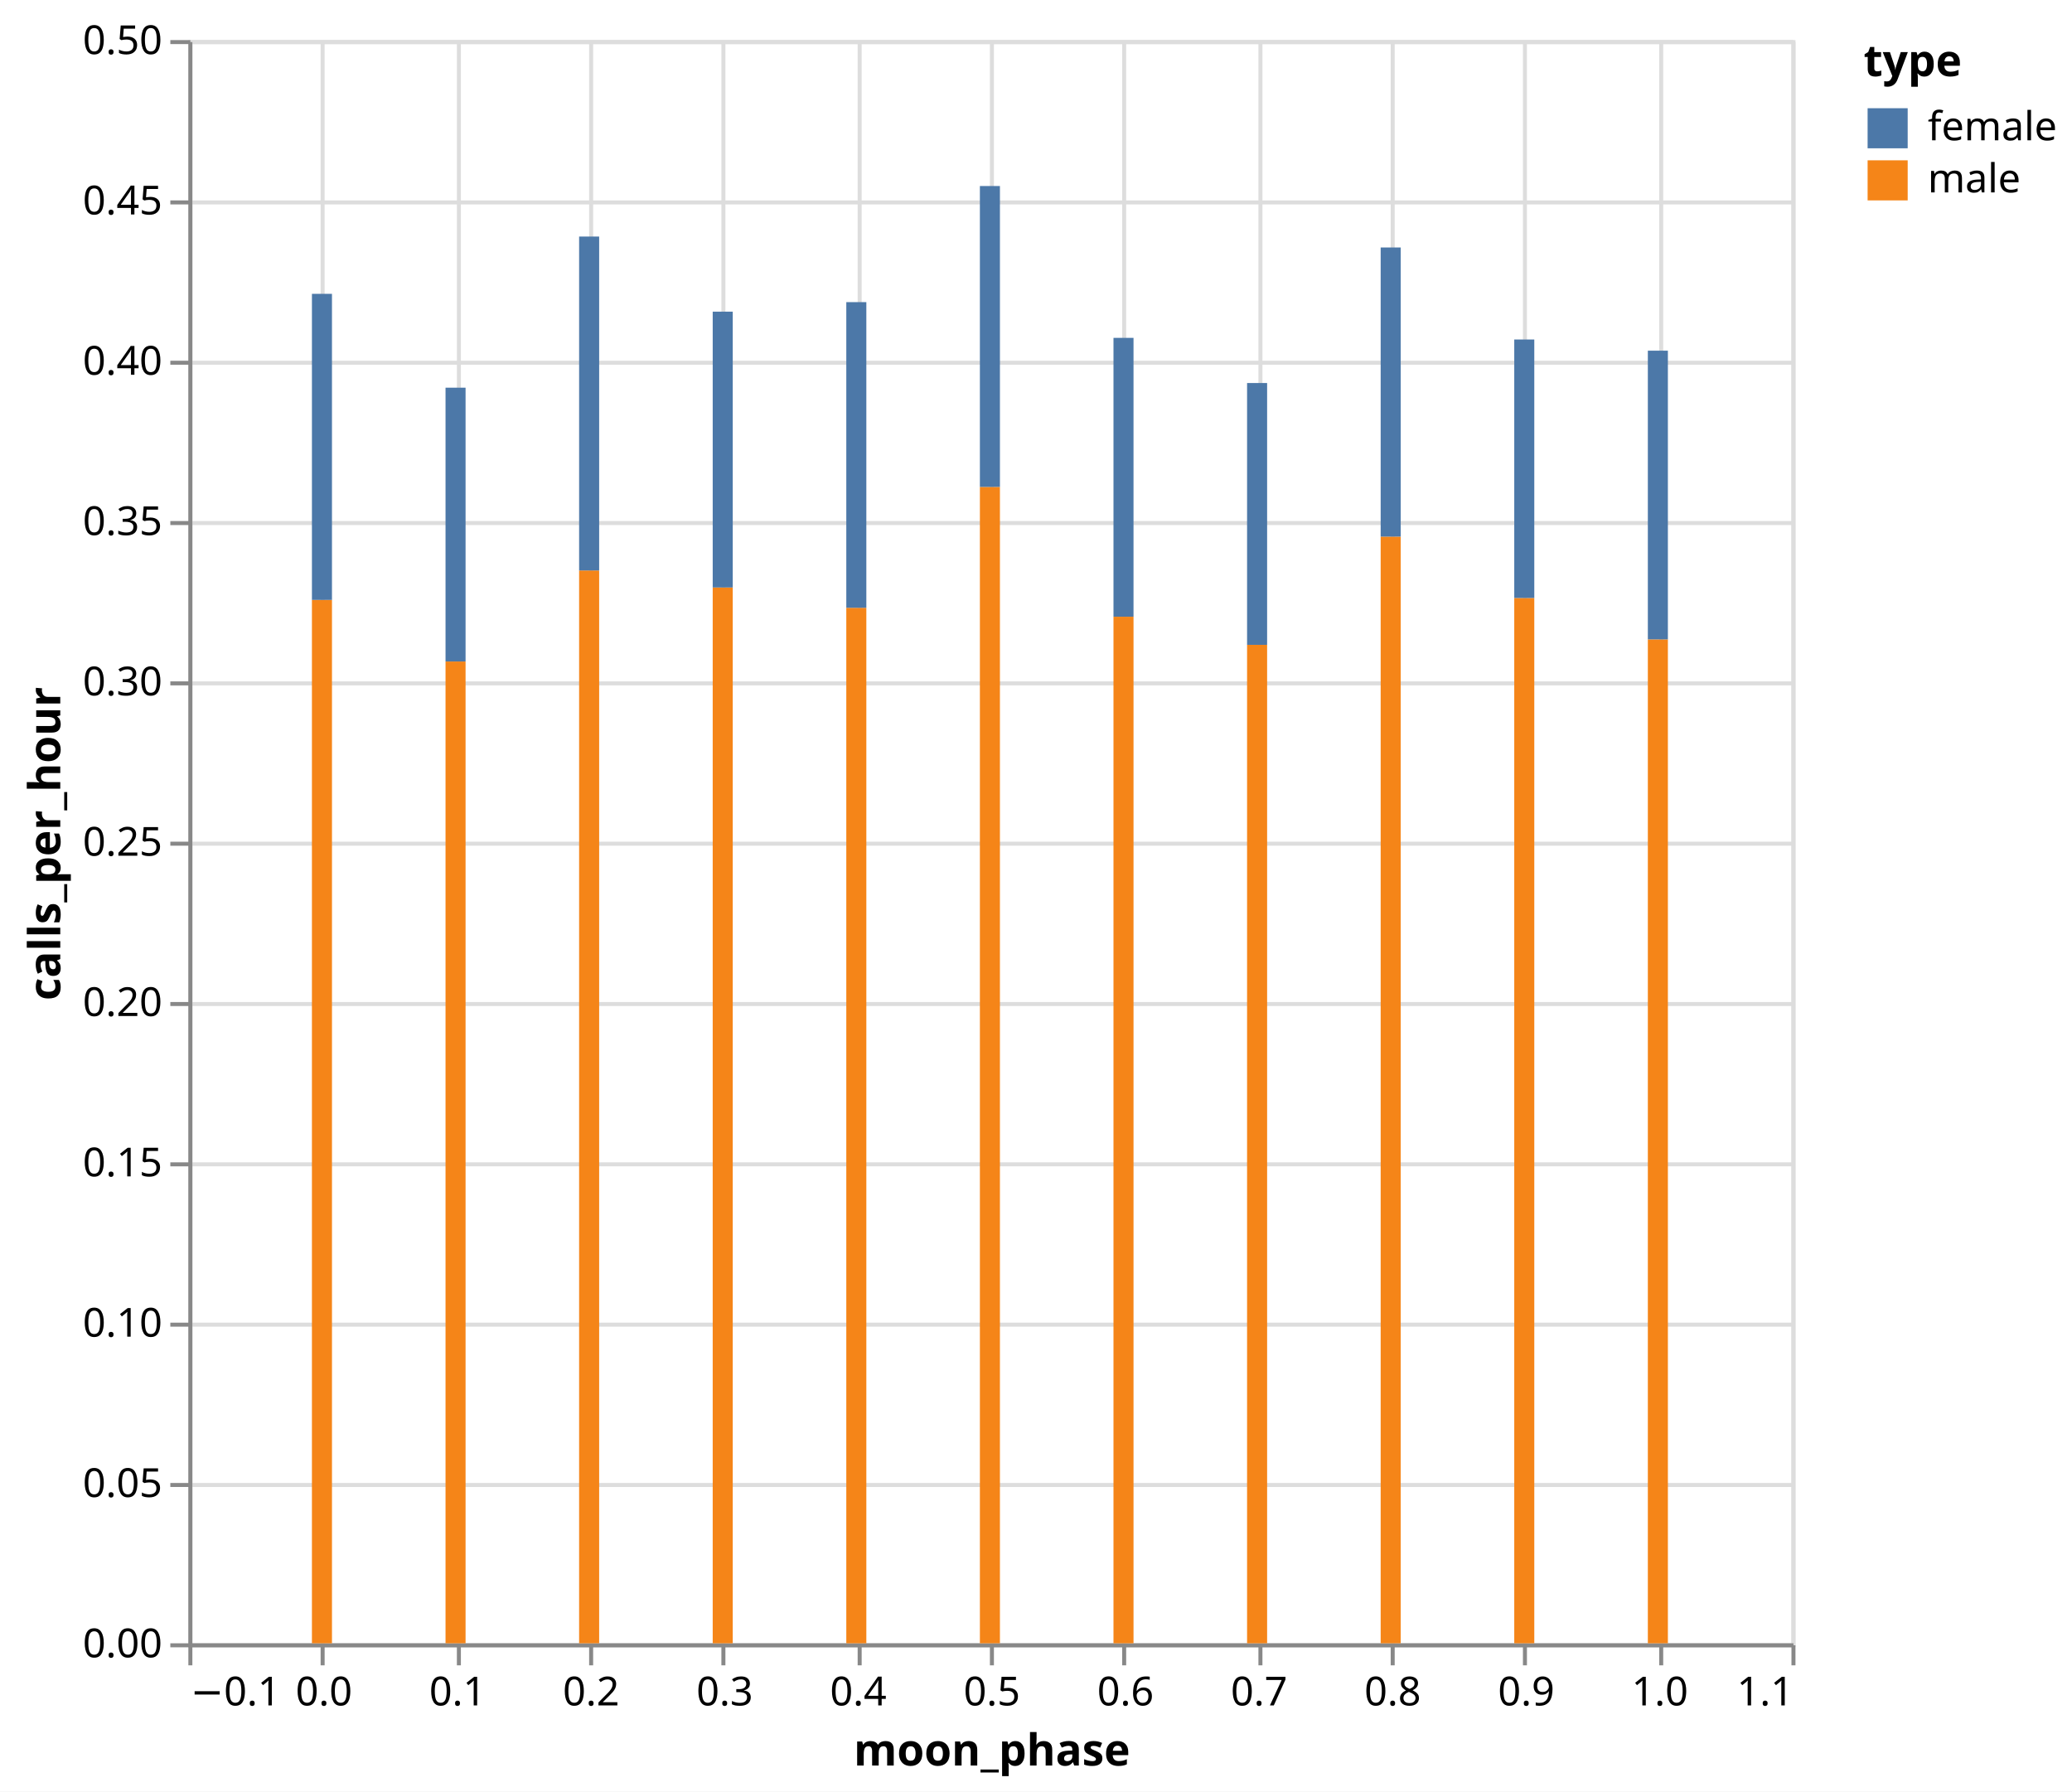
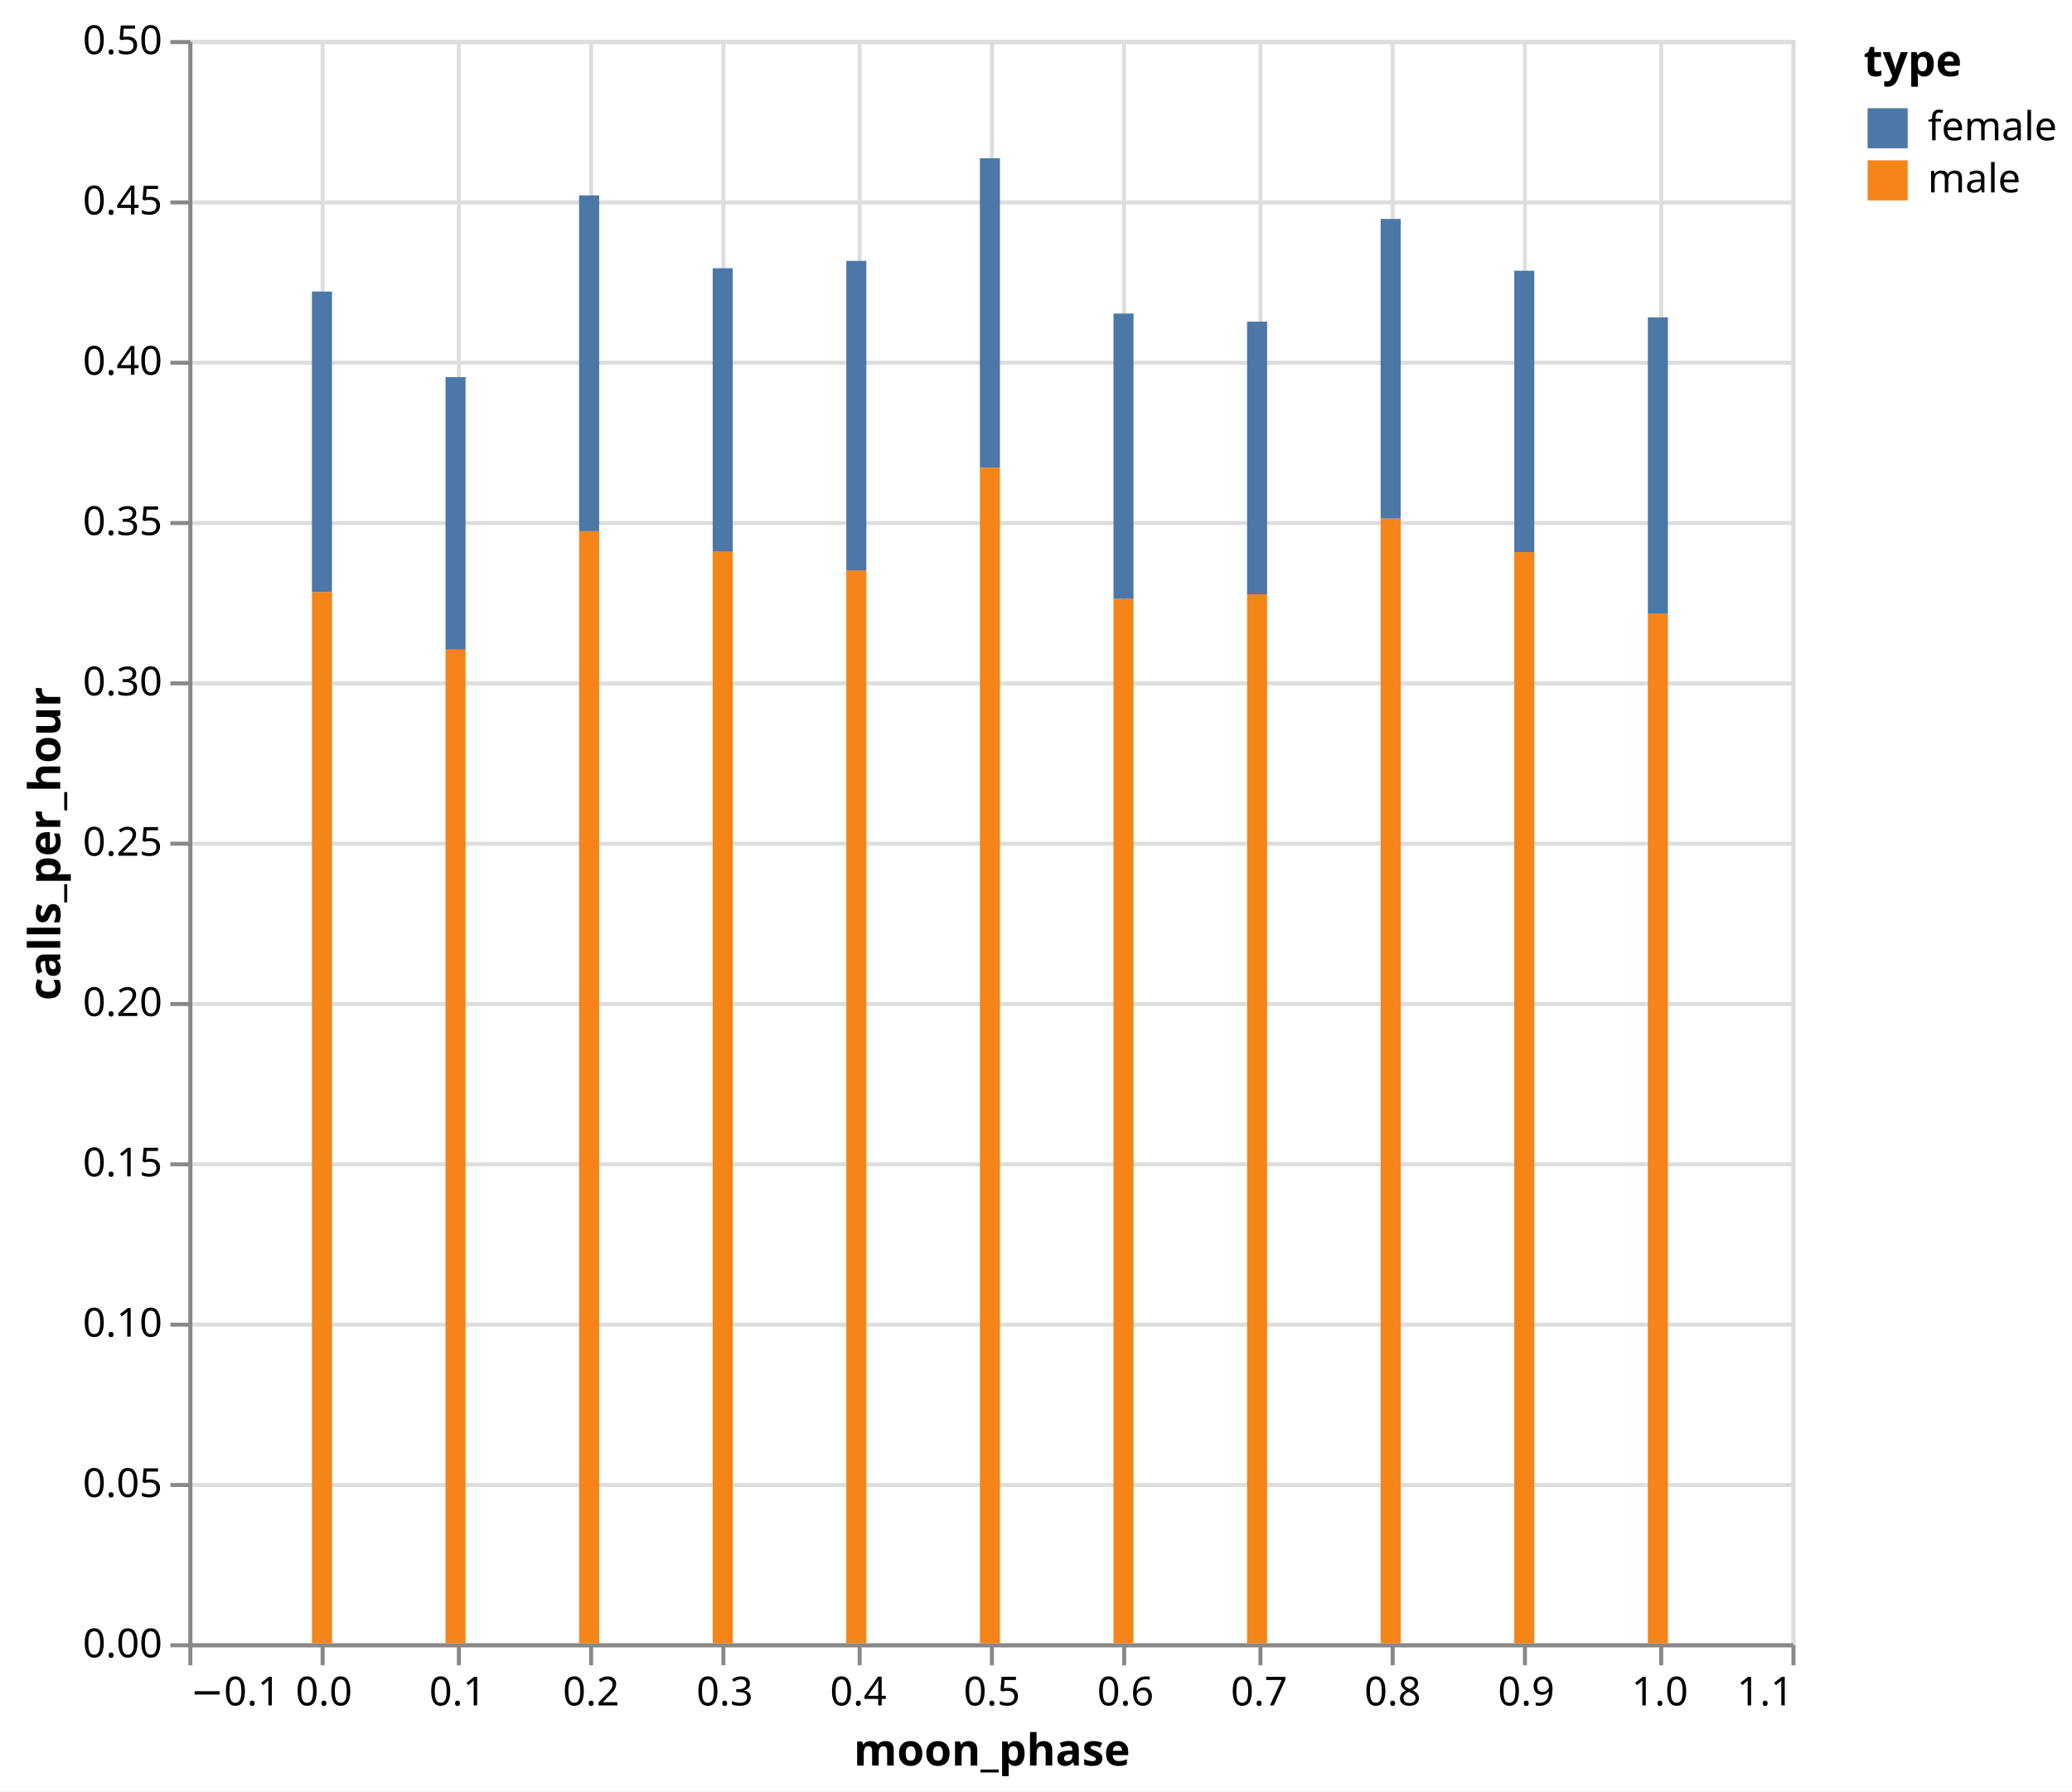
<svg xmlns="http://www.w3.org/2000/svg" version="1.1" class="marks" width="517" height="447" viewBox="0 0 517 447">
  <rect width="517" height="447" fill="white" />
  <g fill="none" stroke-miterlimit="10" transform="translate(47,10)">
    <g class="mark-group role-frame root" role="graphics-object" aria-roledescription="group mark container">
      <g transform="translate(0,0)">
        <path class="background" aria-hidden="true" d="M0.5,0.5h400v400h-400Z" stroke="#ddd" />
        <g>
          <g class="mark-group role-axis" aria-hidden="true">
            <g transform="translate(0.5,400.5)">
              <path class="background" aria-hidden="true" d="M0,0h0v0h0Z" pointer-events="none" />
              <g>
                <g class="mark-rule role-axis-grid" pointer-events="none">
                  <line transform="translate(0,-400)" x2="0" y2="400" stroke="#ddd" stroke-width="1" opacity="1" />
                  <line transform="translate(33,-400)" x2="0" y2="400" stroke="#ddd" stroke-width="1" opacity="1" />
                  <line transform="translate(67,-400)" x2="0" y2="400" stroke="#ddd" stroke-width="1" opacity="1" />
                  <line transform="translate(100,-400)" x2="0" y2="400" stroke="#ddd" stroke-width="1" opacity="1" />
                  <line transform="translate(133,-400)" x2="0" y2="400" stroke="#ddd" stroke-width="1" opacity="1" />
                  <line transform="translate(167,-400)" x2="0" y2="400" stroke="#ddd" stroke-width="1" opacity="1" />
                  <line transform="translate(200,-400)" x2="0" y2="400" stroke="#ddd" stroke-width="1" opacity="1" />
                  <line transform="translate(233,-400)" x2="0" y2="400" stroke="#ddd" stroke-width="1" opacity="1" />
                  <line transform="translate(267,-400)" x2="0" y2="400" stroke="#ddd" stroke-width="1" opacity="1" />
                  <line transform="translate(300,-400)" x2="0" y2="400" stroke="#ddd" stroke-width="1" opacity="1" />
                  <line transform="translate(333,-400)" x2="0" y2="400" stroke="#ddd" stroke-width="1" opacity="1" />
                  <line transform="translate(367,-400)" x2="0" y2="400" stroke="#ddd" stroke-width="1" opacity="1" />
                  <line transform="translate(400,-400)" x2="0" y2="400" stroke="#ddd" stroke-width="1" opacity="1" />
                </g>
              </g>
              <path class="foreground" aria-hidden="true" d="" pointer-events="none" display="none" />
            </g>
          </g>
          <g class="mark-group role-axis" aria-hidden="true">
            <g transform="translate(0.5,0.5)">
              <path class="background" aria-hidden="true" d="M0,0h0v0h0Z" pointer-events="none" />
              <g>
                <g class="mark-rule role-axis-grid" pointer-events="none">
                  <line transform="translate(0,400)" x2="400" y2="0" stroke="#ddd" stroke-width="1" opacity="1" />
                  <line transform="translate(0,360)" x2="400" y2="0" stroke="#ddd" stroke-width="1" opacity="1" />
                  <line transform="translate(0,320)" x2="400" y2="0" stroke="#ddd" stroke-width="1" opacity="1" />
                  <line transform="translate(0,280)" x2="400" y2="0" stroke="#ddd" stroke-width="1" opacity="1" />
                  <line transform="translate(0,240)" x2="400" y2="0" stroke="#ddd" stroke-width="1" opacity="1" />
                  <line transform="translate(0,200)" x2="400" y2="0" stroke="#ddd" stroke-width="1" opacity="1" />
                  <line transform="translate(0,160)" x2="400" y2="0" stroke="#ddd" stroke-width="1" opacity="1" />
                  <line transform="translate(0,120)" x2="400" y2="0" stroke="#ddd" stroke-width="1" opacity="1" />
                  <line transform="translate(0,80)" x2="400" y2="0" stroke="#ddd" stroke-width="1" opacity="1" />
                  <line transform="translate(0,40)" x2="400" y2="0" stroke="#ddd" stroke-width="1" opacity="1" />
                  <line transform="translate(0,0)" x2="400" y2="0" stroke="#ddd" stroke-width="1" opacity="1" />
                </g>
              </g>
              <path class="foreground" aria-hidden="true" d="" pointer-events="none" display="none" />
            </g>
          </g>
          <g class="mark-group role-axis" role="graphics-symbol" aria-roledescription="axis" aria-label="X-axis titled 'moon_phase' for a linear scale with values from −0.1 to 1.1">
            <g transform="translate(0.5,400.5)">
              <path class="background" aria-hidden="true" d="M0,0h0v0h0Z" pointer-events="none" />
              <g>
                <g class="mark-rule role-axis-tick" pointer-events="none">
                  <line transform="translate(0,0)" x2="0" y2="5" stroke="#888" stroke-width="1" opacity="1" />
                  <line transform="translate(33,0)" x2="0" y2="5" stroke="#888" stroke-width="1" opacity="1" />
                  <line transform="translate(67,0)" x2="0" y2="5" stroke="#888" stroke-width="1" opacity="1" />
                  <line transform="translate(100,0)" x2="0" y2="5" stroke="#888" stroke-width="1" opacity="1" />
                  <line transform="translate(133,0)" x2="0" y2="5" stroke="#888" stroke-width="1" opacity="1" />
                  <line transform="translate(167,0)" x2="0" y2="5" stroke="#888" stroke-width="1" opacity="1" />
                  <line transform="translate(200,0)" x2="0" y2="5" stroke="#888" stroke-width="1" opacity="1" />
                  <line transform="translate(233,0)" x2="0" y2="5" stroke="#888" stroke-width="1" opacity="1" />
                  <line transform="translate(267,0)" x2="0" y2="5" stroke="#888" stroke-width="1" opacity="1" />
                  <line transform="translate(300,0)" x2="0" y2="5" stroke="#888" stroke-width="1" opacity="1" />
                  <line transform="translate(333,0)" x2="0" y2="5" stroke="#888" stroke-width="1" opacity="1" />
                  <line transform="translate(367,0)" x2="0" y2="5" stroke="#888" stroke-width="1" opacity="1" />
                  <line transform="translate(400,0)" x2="0" y2="5" stroke="#888" stroke-width="1" opacity="1" />
                </g>
                <g class="mark-text role-axis-label" pointer-events="none">
                  <text text-anchor="start" transform="translate(0,15)" font-family="sans-serif" font-size="10px" fill="#000" opacity="1">−0.1</text>
                  <text text-anchor="middle" transform="translate(33.33333,15)" font-family="sans-serif" font-size="10px" fill="#000" opacity="1">0.0</text>
                  <text text-anchor="middle" transform="translate(66.66667,15)" font-family="sans-serif" font-size="10px" fill="#000" opacity="1">0.1</text>
                  <text text-anchor="middle" transform="translate(100,15)" font-family="sans-serif" font-size="10px" fill="#000" opacity="1">0.2</text>
                  <text text-anchor="middle" transform="translate(133.3333,15)" font-family="sans-serif" font-size="10px" fill="#000" opacity="1">0.3</text>
                  <text text-anchor="middle" transform="translate(166.6667,15)" font-family="sans-serif" font-size="10px" fill="#000" opacity="1">0.4</text>
                  <text text-anchor="middle" transform="translate(200,15)" font-family="sans-serif" font-size="10px" fill="#000" opacity="1">0.5</text>
                  <text text-anchor="middle" transform="translate(233.3333,15)" font-family="sans-serif" font-size="10px" fill="#000" opacity="1">0.6</text>
                  <text text-anchor="middle" transform="translate(266.6667,15)" font-family="sans-serif" font-size="10px" fill="#000" opacity="1">0.7</text>
                  <text text-anchor="middle" transform="translate(300,15)" font-family="sans-serif" font-size="10px" fill="#000" opacity="1">0.8</text>
                  <text text-anchor="middle" transform="translate(333.3333,15)" font-family="sans-serif" font-size="10px" fill="#000" opacity="1">0.9</text>
                  <text text-anchor="middle" transform="translate(366.6667,15)" font-family="sans-serif" font-size="10px" fill="#000" opacity="1">1.0</text>
                  <text text-anchor="end" transform="translate(400,15)" font-family="sans-serif" font-size="10px" fill="#000" opacity="1">1.1</text>
                </g>
                <g class="mark-rule role-axis-domain" pointer-events="none">
                  <line transform="translate(0,0)" x2="400" y2="0" stroke="#888" stroke-width="1" opacity="1" />
                </g>
                <g class="mark-text role-axis-title" pointer-events="none">
                  <text text-anchor="middle" transform="translate(200,30)" font-family="sans-serif" font-size="11px" font-weight="bold" fill="#000" opacity="1">moon_phase</text>
                </g>
              </g>
              <path class="foreground" aria-hidden="true" d="" pointer-events="none" display="none" />
            </g>
          </g>
          <g class="mark-group role-axis" role="graphics-symbol" aria-roledescription="axis" aria-label="Y-axis titled 'calls_per_hour' for a linear scale with values from 0.0 to 0.5">
            <g transform="translate(0.5,0.5)">
              <path class="background" aria-hidden="true" d="M0,0h0v0h0Z" pointer-events="none" />
              <g>
                <g class="mark-rule role-axis-tick" pointer-events="none">
                  <line transform="translate(0,400)" x2="-5" y2="0" stroke="#888" stroke-width="1" opacity="1" />
                  <line transform="translate(0,360)" x2="-5" y2="0" stroke="#888" stroke-width="1" opacity="1" />
                  <line transform="translate(0,320)" x2="-5" y2="0" stroke="#888" stroke-width="1" opacity="1" />
                  <line transform="translate(0,280)" x2="-5" y2="0" stroke="#888" stroke-width="1" opacity="1" />
                  <line transform="translate(0,240)" x2="-5" y2="0" stroke="#888" stroke-width="1" opacity="1" />
                  <line transform="translate(0,200)" x2="-5" y2="0" stroke="#888" stroke-width="1" opacity="1" />
                  <line transform="translate(0,160)" x2="-5" y2="0" stroke="#888" stroke-width="1" opacity="1" />
                  <line transform="translate(0,120)" x2="-5" y2="0" stroke="#888" stroke-width="1" opacity="1" />
                  <line transform="translate(0,80)" x2="-5" y2="0" stroke="#888" stroke-width="1" opacity="1" />
                  <line transform="translate(0,40)" x2="-5" y2="0" stroke="#888" stroke-width="1" opacity="1" />
                  <line transform="translate(0,0)" x2="-5" y2="0" stroke="#888" stroke-width="1" opacity="1" />
                </g>
                <g class="mark-text role-axis-label" pointer-events="none">
                  <text text-anchor="end" transform="translate(-7,403)" font-family="sans-serif" font-size="10px" fill="#000" opacity="1">0.00</text>
                  <text text-anchor="end" transform="translate(-7,363)" font-family="sans-serif" font-size="10px" fill="#000" opacity="1">0.05</text>
                  <text text-anchor="end" transform="translate(-7,323)" font-family="sans-serif" font-size="10px" fill="#000" opacity="1">0.10</text>
                  <text text-anchor="end" transform="translate(-7,283)" font-family="sans-serif" font-size="10px" fill="#000" opacity="1">0.15</text>
                  <text text-anchor="end" transform="translate(-7,243)" font-family="sans-serif" font-size="10px" fill="#000" opacity="1">0.20</text>
                  <text text-anchor="end" transform="translate(-7,203)" font-family="sans-serif" font-size="10px" fill="#000" opacity="1">0.25</text>
                  <text text-anchor="end" transform="translate(-7,163)" font-family="sans-serif" font-size="10px" fill="#000" opacity="1">0.30</text>
                  <text text-anchor="end" transform="translate(-7,123)" font-family="sans-serif" font-size="10px" fill="#000" opacity="1">0.35</text>
                  <text text-anchor="end" transform="translate(-7,83)" font-family="sans-serif" font-size="10px" fill="#000" opacity="1">0.40</text>
                  <text text-anchor="end" transform="translate(-7,43)" font-family="sans-serif" font-size="10px" fill="#000" opacity="1">0.45</text>
                  <text text-anchor="end" transform="translate(-7,3)" font-family="sans-serif" font-size="10px" fill="#000" opacity="1">0.50</text>
                </g>
                <g class="mark-rule role-axis-domain" pointer-events="none">
                  <line transform="translate(0,400)" x2="0" y2="-400" stroke="#888" stroke-width="1" opacity="1" />
                </g>
                <g class="mark-text role-axis-title" pointer-events="none">
                  <text text-anchor="middle" transform="translate(-30.46289,200) rotate(-90) translate(0,-2)" font-family="sans-serif" font-size="11px" font-weight="bold" fill="#000" opacity="1">calls_per_hour</text>
                </g>
              </g>
              <path class="foreground" aria-hidden="true" d="" pointer-events="none" display="none" />
            </g>
          </g>
          <g class="mark-rect role-mark marks" role="graphics-object" aria-roledescription="rect mark container">
-             <path aria-label="moon_phase: 0.7; calls_per_hour: 0.311394523532; type: male" role="graphics-symbol" aria-roledescription="bar" d="M264.167,150.884h5v249.116h-5Z" fill="#f58518" />
-             <path aria-label="moon_phase: 0.6; calls_per_hour: 0.320163957014; type: male" role="graphics-symbol" aria-roledescription="bar" d="M230.833,143.869h5v256.131h-5Z" fill="#f58518" />
-             <path aria-label="moon_phase: 0.5; calls_per_hour: 0.36064829349; type: male" role="graphics-symbol" aria-roledescription="bar" d="M197.5,111.481h5v288.519h-5Z" fill="#f58518" />
-             <path aria-label="moon_phase: 0.4; calls_per_hour: 0.322949131017; type: male" role="graphics-symbol" aria-roledescription="bar" d="M164.167,141.641h5v258.359h-5Z" fill="#f58518" />
-             <path aria-label="moon_phase: 0.3; calls_per_hour: 0.329285581982; type: male" role="graphics-symbol" aria-roledescription="bar" d="M130.833,136.572h5v263.428h-5Z" fill="#f58518" />
-             <path aria-label="moon_phase: 0.2; calls_per_hour: 0.334589611394; type: male" role="graphics-symbol" aria-roledescription="bar" d="M97.5,132.328h5v267.672h-5Z" fill="#f58518" />
-             <path aria-label="moon_phase: 0.1; calls_per_hour: 0.306197410602; type: male" role="graphics-symbol" aria-roledescription="bar" d="M64.167,155.042h5v244.958h-5Z" fill="#f58518" />
-             <path aria-label="moon_phase: 0; calls_per_hour: 0.32540261473; type: male" role="graphics-symbol" aria-roledescription="bar" d="M30.833,139.678h5v260.322h-5Z" fill="#f58518" />
-             <path aria-label="moon_phase: 0.8; calls_per_hour: 0.345149006046; type: male" role="graphics-symbol" aria-roledescription="bar" d="M297.5,123.881h5v276.119h-5Z" fill="#f58518" />
-             <path aria-label="moon_phase: 0.9; calls_per_hour: 0.326011965223; type: male" role="graphics-symbol" aria-roledescription="bar" d="M330.833,139.19h5v260.81h-5Z" fill="#f58518" />
-             <path aria-label="moon_phase: 1; calls_per_hour: 0.313099243002; type: male" role="graphics-symbol" aria-roledescription="bar" d="M364.167,149.521h5v250.479h-5Z" fill="#f58518" />
-             <path aria-label="moon_phase: 0.7; calls_per_hour: 0.0816511014515; type: female" role="graphics-symbol" aria-roledescription="bar" d="M264.167,85.564h5v65.321h-5Z" fill="#4c78a8" />
-             <path aria-label="moon_phase: 0.6; calls_per_hour: 0.0869657074188; type: female" role="graphics-symbol" aria-roledescription="bar" d="M230.833,74.296h5v69.573h-5Z" fill="#4c78a8" />
-             <path aria-label="moon_phase: 0.5; calls_per_hour: 0.0938357349537; type: female" role="graphics-symbol" aria-roledescription="bar" d="M197.5,36.413h5v75.069h-5Z" fill="#4c78a8" />
-             <path aria-label="moon_phase: 0.4; calls_per_hour: 0.0953241355248; type: female" role="graphics-symbol" aria-roledescription="bar" d="M164.167,65.381h5v76.259h-5Z" fill="#4c78a8" />
-             <path aria-label="moon_phase: 0.3; calls_per_hour: 0.0860121863313; type: female" role="graphics-symbol" aria-roledescription="bar" d="M130.833,67.762h5v68.81h-5Z" fill="#4c78a8" />
-             <path aria-label="moon_phase: 0.2; calls_per_hour: 0.10413601994; type: female" role="graphics-symbol" aria-roledescription="bar" d="M97.5,49.019h5v83.309h-5Z" fill="#4c78a8" />
-             <path aria-label="moon_phase: 0.1; calls_per_hour: 0.0853947718665; type: female" role="graphics-symbol" aria-roledescription="bar" d="M64.167,86.726h5v68.316h-5Z" fill="#4c78a8" />
-             <path aria-label="moon_phase: 0; calls_per_hour: 0.0954573236732; type: female" role="graphics-symbol" aria-roledescription="bar" d="M30.833,63.312h5v76.366h-5Z" fill="#4c78a8" />
-             <path aria-label="moon_phase: 0.8; calls_per_hour: 0.0901708834915; type: female" role="graphics-symbol" aria-roledescription="bar" d="M297.5,51.744h5v72.137h-5Z" fill="#4c78a8" />
-             <path aria-label="moon_phase: 0.9; calls_per_hour: 0.0806100997937; type: female" role="graphics-symbol" aria-roledescription="bar" d="M330.833,74.702h5v64.488h-5Z" fill="#4c78a8" />
-             <path aria-label="moon_phase: 1; calls_per_hour: 0.0900357566524; type: female" role="graphics-symbol" aria-roledescription="bar" d="M364.167,77.492h5v72.029h-5Z" fill="#4c78a8" />
+             <path aria-label="moon_phase: 0.7; calls_per_hour: 0.327143435604; type: male" role="graphics-symbol" aria-roledescription="bar" d="M264.167,138.285h5v261.715h-5Z" fill="#f58518" />
+             <path aria-label="moon_phase: 0.6; calls_per_hour: 0.325770399423; type: male" role="graphics-symbol" aria-roledescription="bar" d="M230.833,139.384h5v260.616h-5Z" fill="#f58518" />
+             <path aria-label="moon_phase: 0.5; calls_per_hour: 0.366643833614; type: male" role="graphics-symbol" aria-roledescription="bar" d="M197.5,106.685h5v293.315h-5Z" fill="#f58518" />
+             <path aria-label="moon_phase: 0.4; calls_per_hour: 0.334601764212; type: male" role="graphics-symbol" aria-roledescription="bar" d="M164.167,132.319h5v267.681h-5Z" fill="#f58518" />
+             <path aria-label="moon_phase: 0.3; calls_per_hour: 0.340436057282; type: male" role="graphics-symbol" aria-roledescription="bar" d="M130.833,127.651h5v272.349h-5Z" fill="#f58518" />
+             <path aria-label="moon_phase: 0.2; calls_per_hour: 0.346838747185; type: male" role="graphics-symbol" aria-roledescription="bar" d="M97.5,122.529h5v277.471h-5Z" fill="#f58518" />
+             <path aria-label="moon_phase: 0.1; calls_per_hour: 0.3098863191; type: male" role="graphics-symbol" aria-roledescription="bar" d="M64.167,152.091h5v247.909h-5Z" fill="#f58518" />
+             <path aria-label="moon_phase: 0; calls_per_hour: 0.327859393782; type: male" role="graphics-symbol" aria-roledescription="bar" d="M30.833,137.712h5v262.288h-5Z" fill="#f58518" />
+             <path aria-label="moon_phase: 0.8; calls_per_hour: 0.350777234178; type: male" role="graphics-symbol" aria-roledescription="bar" d="M297.5,119.378h5v280.622h-5Z" fill="#f58518" />
+             <path aria-label="moon_phase: 0.9; calls_per_hour: 0.340323367905; type: male" role="graphics-symbol" aria-roledescription="bar" d="M330.833,127.741h5v272.259h-5Z" fill="#f58518" />
+             <path aria-label="moon_phase: 1; calls_per_hour: 0.321059102497; type: male" role="graphics-symbol" aria-roledescription="bar" d="M364.167,143.153h5v256.847h-5Z" fill="#f58518" />
+             <path aria-label="moon_phase: 0.7; calls_per_hour: 0.0850383484978; type: female" role="graphics-symbol" aria-roledescription="bar" d="M264.167,70.255h5v68.031h-5Z" fill="#4c78a8" />
+             <path aria-label="moon_phase: 0.6; calls_per_hour: 0.0889397002362; type: female" role="graphics-symbol" aria-roledescription="bar" d="M230.833,68.232h5v71.152h-5Z" fill="#4c78a8" />
+             <path aria-label="moon_phase: 0.5; calls_per_hour: 0.096509103413; type: female" role="graphics-symbol" aria-roledescription="bar" d="M197.5,29.478h5v77.207h-5Z" fill="#4c78a8" />
+             <path aria-label="moon_phase: 0.4; calls_per_hour: 0.0965508790625; type: female" role="graphics-symbol" aria-roledescription="bar" d="M164.167,55.078h5v77.241h-5Z" fill="#4c78a8" />
+             <path aria-label="moon_phase: 0.3; calls_per_hour: 0.088416575169; type: female" role="graphics-symbol" aria-roledescription="bar" d="M130.833,56.918h5v70.733h-5Z" fill="#4c78a8" />
+             <path aria-label="moon_phase: 0.2; calls_per_hour: 0.104726183061; type: female" role="graphics-symbol" aria-roledescription="bar" d="M97.5,38.748h5v83.781h-5Z" fill="#4c78a8" />
+             <path aria-label="moon_phase: 0.1; calls_per_hour: 0.0850092664916; type: female" role="graphics-symbol" aria-roledescription="bar" d="M64.167,84.084h5v68.007h-5Z" fill="#4c78a8" />
+             <path aria-label="moon_phase: 0; calls_per_hour: 0.0937167186913; type: female" role="graphics-symbol" aria-roledescription="bar" d="M30.833,62.739h5v74.973h-5Z" fill="#4c78a8" />
+             <path aria-label="moon_phase: 0.8; calls_per_hour: 0.0934409079307; type: female" role="graphics-symbol" aria-roledescription="bar" d="M297.5,44.625h5v74.753h-5Z" fill="#4c78a8" />
+             <path aria-label="moon_phase: 0.9; calls_per_hour: 0.0877412742083; type: female" role="graphics-symbol" aria-roledescription="bar" d="M330.833,57.548h5v70.193h-5Z" fill="#4c78a8" />
+             <path aria-label="moon_phase: 1; calls_per_hour: 0.0924671008527; type: female" role="graphics-symbol" aria-roledescription="bar" d="M364.167,69.179h5v73.974h-5Z" fill="#4c78a8" />
          </g>
          <g class="mark-group role-legend" role="graphics-symbol" aria-roledescription="legend" aria-label="Symbol legend titled 'type' for fill color with 2 values: female, male">
            <g transform="translate(418,0)">
              <path class="background" aria-hidden="true" d="M0,0h47v40h-47Z" pointer-events="none" />
              <g>
                <g class="mark-group role-legend-entry">
                  <g transform="translate(0,16)">
                    <path class="background" aria-hidden="true" d="M0,0h0v0h0Z" pointer-events="none" />
                    <g>
                      <g class="mark-group role-scope" role="graphics-object" aria-roledescription="group mark container">
                        <g transform="translate(0,0)">
                          <path class="background" aria-hidden="true" d="M0,0h46.015v11h-46.015Z" pointer-events="none" opacity="1" />
                          <g>
                            <g class="mark-symbol role-legend-symbol" pointer-events="none">
                              <path transform="translate(6,6)" d="M-5,-5h10v10h-10Z" fill="#4c78a8" stroke-width="1.5" opacity="1" />
                            </g>
                            <g class="mark-text role-legend-label" pointer-events="none">
                              <text text-anchor="start" transform="translate(16,9)" font-family="sans-serif" font-size="10px" fill="#000" opacity="1">female</text>
                            </g>
                          </g>
                          <path class="foreground" aria-hidden="true" d="" pointer-events="none" display="none" />
                        </g>
                        <g transform="translate(0,13)">
                          <path class="background" aria-hidden="true" d="M0,0h46.015v11h-46.015Z" pointer-events="none" opacity="1" />
                          <g>
                            <g class="mark-symbol role-legend-symbol" pointer-events="none">
                              <path transform="translate(6,6)" d="M-5,-5h10v10h-10Z" fill="#f58518" stroke-width="1.5" opacity="1" />
                            </g>
                            <g class="mark-text role-legend-label" pointer-events="none">
                              <text text-anchor="start" transform="translate(16,9)" font-family="sans-serif" font-size="10px" fill="#000" opacity="1">male</text>
                            </g>
                          </g>
                          <path class="foreground" aria-hidden="true" d="" pointer-events="none" display="none" />
                        </g>
                      </g>
                    </g>
                    <path class="foreground" aria-hidden="true" d="" pointer-events="none" display="none" />
                  </g>
                </g>
                <g class="mark-text role-legend-title" pointer-events="none">
                  <text text-anchor="start" transform="translate(0,9)" font-family="sans-serif" font-size="11px" font-weight="bold" fill="#000" opacity="1">type</text>
                </g>
              </g>
              <path class="foreground" aria-hidden="true" d="" pointer-events="none" display="none" />
            </g>
          </g>
        </g>
        <path class="foreground" aria-hidden="true" d="" display="none" />
      </g>
    </g>
  </g>
</svg>
